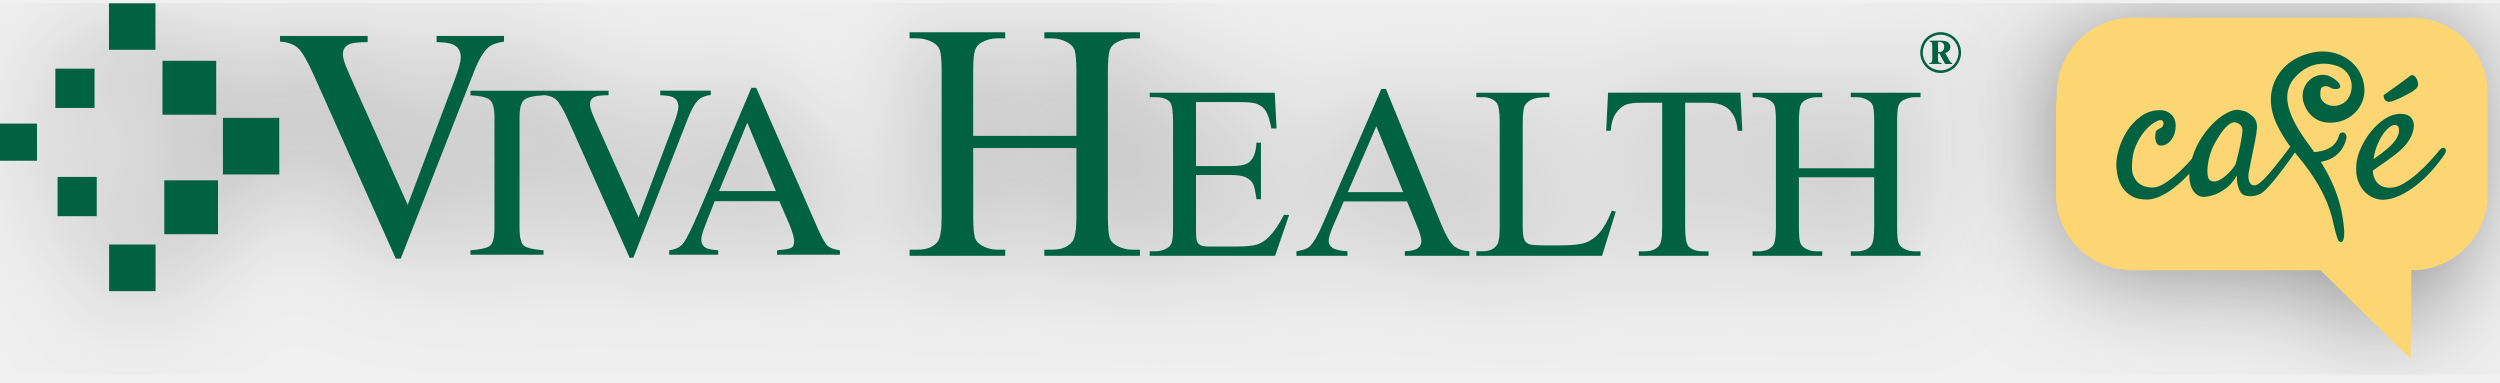
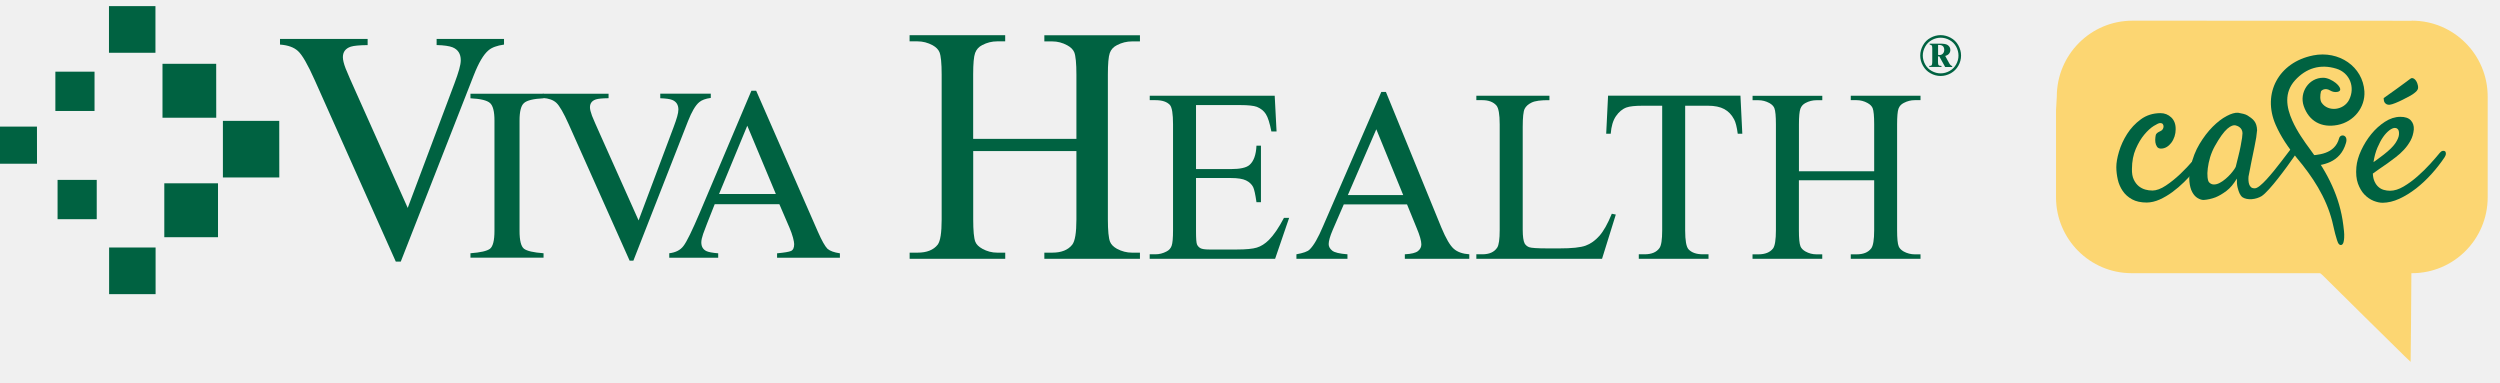
<svg xmlns="http://www.w3.org/2000/svg" width="229" height="35" viewBox="0 0 229 35" fill="none">
-   <g clip-path="url(#clip0_113_13188)">
-     <g filter="url(#filter0_d_113_13188)">
-       <path d="M9.982 0.287H14.239V4.56H9.982V0.287Z" fill="#006241" />
-       <path d="M9.995 22.397H14.252V26.67H9.995V22.397Z" fill="#006241" />
-       <path d="M20.418 10.796H25.579L25.584 15.981H20.418V10.796Z" fill="#006241" />
-       <path d="M14.884 5.571H19.803L19.807 10.513L14.884 10.509V5.571Z" fill="#006241" />
-       <path d="M15.05 16.517H19.969V21.454H15.05V16.517Z" fill="#006241" />
-       <path d="M0 11.323H3.386L3.39 14.726H0V11.323Z" fill="#006241" />
-       <path d="M5.072 6.291H8.659V9.891H5.072V6.291Z" fill="#006241" />
-       <path d="M5.273 16.204H8.86V19.804H5.273V16.204Z" fill="#006241" />
-       <path d="M89.146 12.446H98.599V6.557C98.599 5.524 98.531 4.843 98.403 4.517C98.3 4.269 98.087 4.054 97.767 3.879C97.331 3.639 96.87 3.519 96.388 3.519H95.662V2.957H104.419V3.519H103.693C103.211 3.519 102.749 3.634 102.314 3.861C101.994 4.02 101.772 4.26 101.656 4.581C101.541 4.903 101.481 5.563 101.481 6.553V19.83C101.481 20.858 101.55 21.54 101.678 21.866C101.78 22.119 101.985 22.328 102.301 22.509C102.745 22.748 103.211 22.869 103.693 22.869H104.419V23.43H95.662V22.869H96.388C97.225 22.869 97.839 22.624 98.219 22.136C98.471 21.814 98.599 21.047 98.599 19.83V13.564H89.146V19.83C89.146 20.858 89.21 21.54 89.338 21.866C89.437 22.119 89.65 22.328 89.975 22.509C90.406 22.748 90.859 22.869 91.341 22.869H92.08V23.43H83.323V22.869H84.048C84.898 22.869 85.509 22.624 85.893 22.136C86.136 21.814 86.256 21.047 86.256 19.83V6.553C86.256 5.52 86.188 4.839 86.059 4.513C85.957 4.264 85.748 4.05 85.436 3.874C84.992 3.634 84.527 3.514 84.044 3.514H83.318V2.953H92.075V3.514H91.337C90.854 3.514 90.402 3.63 89.97 3.857C89.654 4.016 89.441 4.256 89.321 4.577C89.202 4.899 89.142 5.559 89.142 6.549V12.437L89.146 12.446Z" fill="#006241" />
-       <path d="M109.555 9.347V15.214H112.749C113.603 15.214 114.171 15.086 114.457 14.833C114.841 14.498 115.055 13.907 115.093 13.067H115.503V18.248H115.093C114.991 17.524 114.888 17.061 114.786 16.856C114.649 16.599 114.436 16.397 114.137 16.251C113.838 16.106 113.372 16.033 112.749 16.033H109.555V20.919C109.555 21.574 109.585 21.973 109.645 22.114C109.705 22.256 109.807 22.367 109.948 22.453C110.093 22.538 110.371 22.581 110.781 22.581H113.296C114.137 22.581 114.743 22.521 115.123 22.406C115.507 22.29 115.87 22.058 116.22 21.716C116.673 21.266 117.138 20.584 117.612 19.68H118.086L116.801 23.43H105.311V23.018H105.841C106.191 23.018 106.528 22.933 106.844 22.766C107.083 22.65 107.237 22.474 107.322 22.238C107.408 22.003 107.45 21.527 107.45 20.803V11.117C107.45 10.161 107.356 9.57 107.169 9.347C106.9 9.051 106.46 8.901 105.845 8.901H105.316V8.494H116.763L116.933 11.768H116.459C116.306 10.993 116.139 10.461 115.951 10.174C115.772 9.887 115.494 9.664 115.132 9.514C114.841 9.407 114.333 9.351 113.603 9.351H109.56L109.555 9.347Z" fill="#006241" />
-       <path d="M128.88 18.45H123.09L122.078 20.786C121.831 21.364 121.707 21.797 121.707 22.084C121.707 22.311 121.814 22.509 122.031 22.684C122.245 22.856 122.71 22.967 123.427 23.018V23.43H118.752V23.018C119.376 22.907 119.777 22.766 119.956 22.586C120.332 22.23 120.742 21.514 121.199 20.43L126.527 8.147H126.95L132.031 20.576C132.449 21.574 132.825 22.221 133.167 22.517C133.504 22.813 133.982 22.98 134.588 23.018V23.43H128.683V23.018C129.277 22.988 129.678 22.89 129.887 22.723C130.097 22.556 130.195 22.35 130.195 22.11C130.195 21.788 130.05 21.283 129.759 20.593L128.884 18.45H128.88ZM128.534 17.597L126.07 11.567L123.462 17.597H128.53H128.534Z" fill="#006241" />
-       <path d="M147.636 19.303L148.008 19.38L146.748 23.43H135.233V23.018H135.792C136.42 23.018 136.873 22.817 137.142 22.41C137.295 22.178 137.372 21.643 137.372 20.803V11.117C137.372 10.191 137.27 9.613 137.065 9.381C136.779 9.064 136.352 8.901 135.792 8.901H135.233V8.494H141.928V8.901C141.151 8.893 140.609 8.966 140.297 9.12C139.981 9.274 139.772 9.463 139.656 9.699C139.541 9.93 139.481 10.483 139.481 11.361V20.768C139.481 21.377 139.541 21.797 139.656 22.024C139.746 22.178 139.883 22.294 140.062 22.367C140.246 22.44 140.813 22.479 141.77 22.479H142.854C143.99 22.479 144.789 22.393 145.245 22.226C145.702 22.058 146.125 21.759 146.505 21.33C146.885 20.901 147.265 20.229 147.641 19.307L147.636 19.303Z" fill="#006241" />
-       <path d="M159.425 8.494L159.596 11.979H159.177C159.096 11.361 158.985 10.92 158.844 10.659C158.618 10.234 158.319 9.921 157.939 9.716C157.563 9.514 157.068 9.411 156.453 9.411H154.361V20.837C154.361 21.754 154.464 22.329 154.664 22.556C154.946 22.864 155.386 23.019 155.975 23.019H156.5V23.43H150.113V23.019H150.651C151.287 23.019 151.744 22.826 152.009 22.444C152.175 22.209 152.256 21.673 152.256 20.837V9.411H150.471C149.78 9.411 149.289 9.463 148.998 9.566C148.614 9.703 148.294 9.973 148.021 10.367C147.752 10.761 147.594 11.297 147.542 11.974H147.128L147.299 8.49H159.429L159.425 8.494Z" fill="#006241" />
-       <path d="M164.779 15.416H171.675V11.117C171.675 10.363 171.628 9.866 171.534 9.63C171.457 9.45 171.303 9.291 171.068 9.163C170.752 8.987 170.419 8.901 170.065 8.901H169.531V8.494H175.919V8.901H175.389C175.035 8.901 174.706 8.987 174.386 9.154C174.151 9.27 173.989 9.446 173.903 9.681C173.818 9.917 173.775 10.397 173.775 11.121V20.807C173.775 21.557 173.822 22.054 173.92 22.29C173.993 22.474 174.147 22.628 174.373 22.761C174.697 22.937 175.035 23.023 175.389 23.023H175.919V23.434H169.531V23.023H170.065C170.675 23.023 171.12 22.847 171.397 22.487C171.581 22.256 171.675 21.694 171.675 20.807V16.238H164.779V20.807C164.779 21.557 164.826 22.054 164.924 22.29C164.997 22.474 165.151 22.628 165.381 22.761C165.697 22.937 166.03 23.023 166.384 23.023H166.918V23.434H160.531V23.023H161.064C161.679 23.023 162.128 22.847 162.409 22.487C162.584 22.256 162.674 21.694 162.674 20.807V11.121C162.674 10.367 162.627 9.87 162.533 9.634C162.461 9.454 162.311 9.296 162.081 9.167C161.756 8.991 161.419 8.906 161.069 8.906H160.535V8.499H166.922V8.906H166.389C166.034 8.906 165.701 8.991 165.385 9.159C165.163 9.274 165.001 9.45 164.916 9.686C164.83 9.921 164.783 10.401 164.783 11.126V15.424L164.779 15.416Z" fill="#006241" />
-       <path d="M33.675 3.296V3.857C32.919 3.866 32.402 3.913 32.129 4.003C31.651 4.161 31.408 4.483 31.408 4.963C31.408 5.211 31.489 5.554 31.66 6C31.839 6.441 32.159 7.187 32.633 8.229L37.347 18.771L41.633 7.354C41.821 6.853 41.962 6.429 42.06 6.086C42.159 5.739 42.206 5.46 42.206 5.241C42.206 4.663 41.958 4.264 41.454 4.059C41.164 3.943 40.673 3.87 39.994 3.853V3.291H46.168V3.81C45.532 3.9 45.058 4.071 44.755 4.329C44.289 4.714 43.837 5.486 43.384 6.651L36.711 23.687H36.254L28.816 7.037C28.188 5.627 27.68 4.749 27.296 4.401C26.924 4.059 26.374 3.861 25.648 3.81V3.291H33.675" fill="#006241" />
-       <path d="M43.094 22.924C44.012 22.856 44.609 22.718 44.883 22.513C45.156 22.299 45.293 21.75 45.293 20.871V10.77C45.293 9.934 45.156 9.399 44.883 9.163C44.614 8.919 44.012 8.773 43.094 8.73V8.31H49.789V8.73C48.866 8.773 48.273 8.919 48 9.163C47.726 9.399 47.59 9.934 47.59 10.77V20.871C47.59 21.754 47.726 22.299 48 22.513C48.273 22.718 48.871 22.856 49.789 22.924V23.331H43.094V22.924Z" fill="#006241" />
-       <path d="M55.745 8.301V8.721C55.177 8.73 54.788 8.764 54.583 8.833C54.22 8.953 54.041 9.193 54.041 9.557C54.041 9.741 54.105 9.999 54.229 10.333C54.361 10.663 54.605 11.224 54.959 12.008L58.494 19.916L61.709 11.353C61.85 10.976 61.957 10.659 62.03 10.401C62.102 10.144 62.141 9.93 62.141 9.767C62.141 9.33 61.953 9.034 61.577 8.88C61.355 8.79 60.988 8.743 60.48 8.726V8.306H65.108V8.696C64.63 8.76 64.275 8.893 64.049 9.086C63.703 9.373 63.362 9.956 63.02 10.826L58.016 23.606H57.675L52.098 11.117C51.624 10.059 51.245 9.403 50.958 9.141C50.677 8.884 50.267 8.734 49.72 8.7V8.31H55.745" fill="#006241" />
-       <path fill-rule="evenodd" clip-rule="evenodd" d="M61.304 23.331V22.924C61.885 22.856 62.32 22.637 62.606 22.256C62.901 21.878 63.4 20.854 64.109 19.187L68.827 8.04H69.267L74.903 20.919C75.278 21.776 75.582 22.307 75.799 22.517C76.026 22.714 76.406 22.851 76.935 22.928V23.336H71.18V22.928C71.841 22.869 72.273 22.796 72.46 22.714C72.653 22.624 72.746 22.414 72.746 22.084C72.746 21.973 72.712 21.776 72.64 21.497C72.563 21.214 72.46 20.923 72.328 20.61L71.389 18.428H65.467C64.877 19.911 64.523 20.82 64.408 21.154C64.297 21.48 64.241 21.737 64.241 21.93C64.241 22.311 64.395 22.577 64.707 22.727C64.899 22.817 65.257 22.886 65.787 22.928V23.336H61.304M71.069 17.499L68.451 11.241L65.864 17.499H71.069Z" fill="#006241" />
-       <path d="M177.763 2.944C178.079 2.944 178.382 3.026 178.681 3.184C178.98 3.347 179.215 3.574 179.381 3.874C179.548 4.174 179.633 4.487 179.633 4.813C179.633 5.139 179.552 5.447 179.386 5.743C179.219 6.039 178.989 6.27 178.694 6.437C178.395 6.6 178.088 6.686 177.763 6.686C177.439 6.686 177.131 6.604 176.832 6.437C176.538 6.274 176.307 6.043 176.141 5.743C175.974 5.447 175.893 5.134 175.893 4.813C175.893 4.491 175.978 4.174 176.145 3.874C176.311 3.574 176.546 3.343 176.845 3.184C177.144 3.021 177.451 2.944 177.763 2.944ZM177.763 3.18C177.49 3.18 177.221 3.249 176.96 3.39C176.7 3.531 176.495 3.733 176.35 3.994C176.205 4.256 176.128 4.53 176.128 4.813C176.128 5.096 176.2 5.366 176.346 5.627C176.491 5.889 176.691 6.09 176.952 6.231C177.212 6.377 177.481 6.446 177.763 6.446C178.045 6.446 178.318 6.373 178.574 6.231C178.835 6.086 179.036 5.884 179.181 5.627C179.326 5.366 179.398 5.096 179.398 4.813C179.398 4.53 179.326 4.256 179.181 3.994C179.036 3.733 178.831 3.531 178.57 3.39C178.31 3.249 178.041 3.18 177.763 3.18ZM176.768 3.724H177.72C178.041 3.724 178.263 3.763 178.387 3.84C178.562 3.951 178.651 4.106 178.651 4.303C178.651 4.427 178.613 4.539 178.536 4.637C178.459 4.736 178.34 4.804 178.182 4.851L178.545 5.516C178.596 5.61 178.651 5.679 178.707 5.721C178.732 5.743 178.771 5.76 178.818 5.769V5.863H178.177L177.639 4.89H177.52V5.413C177.52 5.559 177.541 5.653 177.58 5.696C177.618 5.739 177.708 5.76 177.84 5.764V5.859H176.721V5.764C176.832 5.764 176.901 5.747 176.931 5.709C176.973 5.657 176.995 5.559 176.995 5.409V4.157C176.995 4.016 176.978 3.926 176.948 3.887C176.918 3.849 176.854 3.823 176.76 3.814V3.72L176.768 3.724ZM177.524 4.753C177.584 4.761 177.635 4.766 177.674 4.766C177.789 4.766 177.883 4.723 177.968 4.637C178.049 4.551 178.092 4.436 178.092 4.294C178.092 4.153 178.054 4.037 177.977 3.96C177.9 3.883 177.785 3.844 177.627 3.844H177.528V4.753H177.524Z" fill="#006241" />
-     </g>
-     <g filter="url(#filter1_d_113_13188)">
-       <path d="M220.938 1.62L220.874 1.629L195.969 1.62H195.333C191.507 1.62 188.403 4.731 188.403 8.576L188.331 9.831V17.794C188.331 21.634 191.435 24.75 195.26 24.75H212.518C212.599 24.801 212.676 24.866 212.757 24.943C215.255 27.424 217.766 29.893 220.276 32.361C220.417 32.499 220.562 32.631 220.814 32.871C220.827 31.706 220.84 30.677 220.848 29.649C220.861 28.016 220.874 26.383 220.882 24.75H220.942C224.768 24.75 227.872 21.639 227.872 17.794V8.576C227.872 4.736 224.772 1.62 220.942 1.62H220.938Z" fill="#FCD672" />
-       <path d="M197.152 17.181C197.527 17.177 197.942 17.027 198.394 16.723C198.847 16.423 199.286 16.067 199.713 15.664C200.14 15.257 200.529 14.846 200.888 14.426C201.238 14.001 201.511 13.663 201.69 13.406C201.797 13.247 201.9 13.153 201.998 13.119C202.096 13.089 202.169 13.101 202.22 13.161C202.267 13.221 202.284 13.316 202.275 13.444C202.262 13.569 202.211 13.714 202.113 13.873C202.028 14.019 201.887 14.229 201.69 14.507C201.49 14.781 201.259 15.086 200.986 15.407C200.717 15.729 200.405 16.063 200.064 16.401C199.722 16.736 199.363 17.044 198.988 17.319C198.612 17.597 198.223 17.824 197.826 18.004C197.425 18.18 197.032 18.274 196.644 18.279C196.11 18.279 195.662 18.184 195.303 17.987C194.944 17.79 194.654 17.533 194.44 17.216C194.227 16.899 194.073 16.551 193.988 16.17C193.902 15.784 193.855 15.407 193.855 15.03C193.855 14.653 193.932 14.181 194.099 13.62C194.265 13.059 194.513 12.519 194.842 12C195.171 11.481 195.589 11.031 196.097 10.659C196.605 10.286 197.203 10.093 197.895 10.089C198.283 10.089 198.612 10.221 198.889 10.483C199.167 10.749 199.299 11.113 199.291 11.576C199.291 11.794 199.257 12.009 199.188 12.227C199.116 12.437 199.022 12.63 198.898 12.793C198.778 12.956 198.637 13.089 198.475 13.187C198.313 13.286 198.134 13.337 197.942 13.337C197.784 13.337 197.664 13.281 197.583 13.166C197.506 13.05 197.455 12.917 197.433 12.767C197.416 12.613 197.412 12.463 197.433 12.317C197.451 12.171 197.468 12.073 197.493 12.026C197.553 11.94 197.621 11.88 197.69 11.841C197.762 11.803 197.848 11.76 197.946 11.709C198.018 11.674 198.074 11.619 198.117 11.546C198.159 11.473 198.181 11.391 198.181 11.306C198.181 11.22 198.155 11.147 198.108 11.087C198.061 11.027 197.98 10.997 197.873 10.997C197.762 10.997 197.566 11.087 197.284 11.263C196.998 11.443 196.712 11.704 196.417 12.056C196.123 12.407 195.862 12.844 195.636 13.367C195.41 13.894 195.29 14.503 195.286 15.197C195.277 15.6 195.333 15.93 195.457 16.183C195.576 16.436 195.734 16.637 195.913 16.783C196.097 16.929 196.298 17.031 196.515 17.091C196.733 17.151 196.947 17.181 197.152 17.177V17.181Z" fill="#006241" />
-       <path d="M210.14 14.07C209.973 14.314 209.756 14.618 209.495 14.979C209.231 15.343 208.953 15.703 208.671 16.067C208.389 16.427 208.116 16.757 207.843 17.057C207.574 17.357 207.348 17.567 207.164 17.691C207.044 17.764 206.904 17.824 206.746 17.876C206.588 17.927 206.43 17.957 206.263 17.97C206.097 17.983 205.947 17.974 205.798 17.944C205.653 17.914 205.524 17.867 205.413 17.794C205.302 17.709 205.213 17.588 205.14 17.43C205.076 17.297 205.021 17.121 204.965 16.903C204.91 16.684 204.888 16.41 204.897 16.084C204.606 16.573 204.291 16.95 203.94 17.216C203.59 17.477 203.257 17.674 202.946 17.799C202.583 17.936 202.22 18.017 201.853 18.043C201.686 18.043 201.502 17.987 201.306 17.871C201.11 17.756 200.947 17.576 200.811 17.327C200.674 17.078 200.589 16.757 200.55 16.363C200.508 15.969 200.555 15.493 200.683 14.944C200.849 14.203 201.11 13.521 201.477 12.913C201.844 12.3 202.245 11.777 202.677 11.34C203.112 10.907 203.539 10.577 203.962 10.354C204.384 10.131 204.735 10.033 205.012 10.054C205.341 10.114 205.674 10.174 205.879 10.307C206.383 10.637 206.724 10.873 206.75 11.666C206.75 11.691 206.72 11.82 206.72 11.897C206.72 11.974 206.703 12.12 206.669 12.33C206.635 12.536 206.579 12.814 206.511 13.17C206.442 13.526 206.348 13.98 206.229 14.541C206.208 14.653 206.186 14.751 206.169 14.846C206.152 14.936 206.135 15.03 206.118 15.12C206.101 15.21 206.079 15.317 206.054 15.441C206.028 15.561 206.003 15.716 205.964 15.9C205.956 16.011 205.951 16.127 205.96 16.256C205.964 16.384 205.99 16.5 206.024 16.611C206.062 16.723 206.122 16.808 206.199 16.877C206.276 16.946 206.387 16.976 206.536 16.976C206.656 16.976 206.814 16.898 207.006 16.744C207.198 16.59 207.403 16.393 207.621 16.153C207.839 15.913 208.065 15.651 208.3 15.364C208.535 15.077 208.752 14.799 208.957 14.528C209.162 14.258 209.35 14.023 209.504 13.813C209.666 13.603 209.786 13.448 209.854 13.354C209.952 13.243 210.05 13.178 210.144 13.157C210.238 13.14 210.315 13.166 210.362 13.243C210.409 13.311 210.422 13.427 210.392 13.569C210.362 13.719 210.277 13.886 210.131 14.083L210.14 14.07ZM204.816 14.914C204.875 14.67 204.944 14.383 205.029 14.057C205.115 13.727 205.183 13.41 205.243 13.106C205.298 12.801 205.345 12.549 205.375 12.347C205.401 12.146 205.413 11.979 205.413 11.923C205.401 11.413 204.957 11.25 204.769 11.207C204.602 11.173 204.355 11.229 204.026 11.516C203.693 11.807 203.313 12.334 202.882 13.106C202.702 13.427 202.561 13.766 202.45 14.121C202.344 14.481 202.271 14.82 202.233 15.137C202.19 15.454 202.186 15.733 202.211 15.969C202.237 16.209 202.288 16.363 202.361 16.436C202.493 16.569 202.647 16.633 202.817 16.624C202.988 16.62 203.159 16.569 203.334 16.474C203.509 16.384 203.684 16.264 203.859 16.114C204.034 15.964 204.192 15.814 204.329 15.656C204.466 15.497 204.581 15.351 204.671 15.219C204.76 15.081 204.811 14.987 204.82 14.923L204.816 14.914Z" fill="#006241" />
-       <path d="M223.918 14.139C223.568 14.661 223.175 15.171 222.727 15.664C222.283 16.157 221.813 16.599 221.314 16.989C220.814 17.374 220.306 17.691 219.781 17.931C219.26 18.171 218.752 18.291 218.257 18.3C218 18.3 217.714 18.24 217.416 18.12C217.112 17.996 216.839 17.807 216.587 17.55C216.34 17.293 216.139 16.954 215.989 16.543C215.84 16.127 215.793 15.626 215.844 15.034C215.887 14.55 216.032 14.04 216.284 13.496C216.536 12.956 216.843 12.459 217.211 12.009C217.578 11.559 217.996 11.181 218.457 10.881C218.923 10.581 219.388 10.431 219.858 10.427C220.306 10.423 220.631 10.534 220.836 10.757C221.036 10.98 221.126 11.259 221.105 11.589C221.07 11.957 220.972 12.296 220.806 12.604C220.635 12.913 220.434 13.191 220.199 13.444C219.965 13.697 219.717 13.92 219.452 14.121C219.187 14.327 218.936 14.511 218.705 14.679C218.449 14.859 218.201 15.03 217.966 15.189C217.732 15.351 217.527 15.497 217.352 15.626C217.364 15.921 217.42 16.17 217.518 16.371C217.612 16.573 217.732 16.736 217.877 16.86C218.018 16.984 218.18 17.07 218.363 17.121C218.547 17.173 218.735 17.199 218.923 17.199C219.324 17.199 219.738 17.066 220.174 16.809C220.609 16.551 221.032 16.243 221.45 15.874C221.865 15.51 222.253 15.129 222.607 14.739C222.966 14.344 223.256 14.006 223.491 13.719C223.572 13.624 223.658 13.564 223.747 13.547C223.837 13.53 223.905 13.543 223.961 13.581C224.016 13.624 224.042 13.697 224.042 13.796C224.042 13.894 224.004 14.01 223.918 14.143V14.139ZM219.371 11.443C219.23 11.443 219.059 11.516 218.867 11.661C218.675 11.807 218.483 12.009 218.295 12.274C218.107 12.54 217.936 12.87 217.77 13.256C217.608 13.641 217.488 14.083 217.411 14.58C217.552 14.473 217.702 14.366 217.868 14.25C218.035 14.134 218.197 14.014 218.359 13.881C218.863 13.487 219.213 13.144 219.414 12.844C219.61 12.549 219.721 12.291 219.743 12.081C219.764 11.854 219.738 11.691 219.666 11.593C219.597 11.494 219.495 11.443 219.367 11.447L219.371 11.443ZM220.789 6.939C220.895 6.853 221.011 6.861 221.143 6.951C221.271 7.046 221.365 7.187 221.429 7.376C221.514 7.624 221.523 7.813 221.45 7.937C221.382 8.061 221.275 8.173 221.134 8.267C221.062 8.331 220.929 8.413 220.737 8.52C220.545 8.627 220.332 8.739 220.101 8.854C219.875 8.97 219.649 9.069 219.422 9.163C219.2 9.253 219.029 9.304 218.914 9.317C218.782 9.33 218.684 9.317 218.611 9.274C218.538 9.236 218.483 9.18 218.44 9.124C218.402 9.064 218.372 9 218.363 8.919C218.351 8.841 218.342 8.777 218.342 8.713C219.256 8.066 219.896 7.607 220.259 7.333C220.468 7.179 220.648 7.046 220.789 6.939Z" fill="#006241" />
-       <path fill-rule="evenodd" clip-rule="evenodd" d="M211.865 4.804C214.26 4.324 216.438 5.841 216.579 8.091C216.668 9.561 215.614 10.882 214.119 11.173C212.642 11.46 211.498 10.822 211.024 9.446C210.593 8.19 211.493 6.84 212.813 6.849C213.206 6.853 213.645 7.08 213.961 7.329C214.128 7.457 214.674 8.006 214.128 8.139C213.902 8.19 213.641 8.139 213.453 8.019C212.975 7.723 212.625 8.01 212.599 8.109C212.518 8.434 212.493 8.897 212.668 9.146C213.274 10.007 214.683 9.827 215.174 8.876C215.763 7.723 215.238 6.386 214 6.013C212.535 5.567 211.242 5.966 210.23 7.076C209.205 8.207 209.427 9.549 209.973 10.77C210.405 11.743 211.037 12.643 211.673 13.5C213.201 15.553 214.329 17.76 214.645 20.336C214.691 20.717 214.751 21.107 214.726 21.484C214.713 21.72 214.683 22.149 214.435 22.17C214.179 22.192 214.089 21.767 214.017 21.536C213.85 21.026 213.761 20.49 213.624 19.967C213.048 17.756 211.835 15.917 210.383 14.186C209.623 13.277 208.927 12.249 208.453 11.164C207.185 8.263 208.752 5.434 211.856 4.809L211.865 4.804Z" fill="#006241" />
-       <path d="M211.438 14.961C212.766 14.893 214.371 14.653 214.896 12.806C215.11 12.056 214.38 11.957 214.265 12.39C213.867 13.864 212.326 13.933 211.318 13.984C210.96 14.001 211.075 14.979 211.438 14.961Z" fill="#006241" />
-     </g>
-   </g>
-   <defs>
-     <filter id="filter0_d_113_13188" x="-10.08" y="-9.793" width="199.793" height="46.543" filterUnits="userSpaceOnUse" color-interpolation-filters="sRGB">
-       <feFlood flood-opacity="0" result="BackgroundImageFix" />
-       <feColorMatrix in="SourceAlpha" type="matrix" values="0 0 0 0 0 0 0 0 0 0 0 0 0 0 0 0 0 0 127 0" result="hardAlpha" />
-       <feOffset />
-       <feGaussianBlur stdDeviation="5.04" />
-       <feColorMatrix type="matrix" values="0 0 0 0 0.137 0 0 0 0 0.122 0 0 0 0 0.125 0 0 0 0.5 0" />
-       <feBlend mode="normal" in2="BackgroundImageFix" result="effect1_dropShadow_113_13188" />
-       <feBlend mode="normal" in="SourceGraphic" in2="effect1_dropShadow_113_13188" result="shape" />
-     </filter>
-     <filter id="filter1_d_113_13188" x="178.251" y="-8.46" width="59.701" height="51.411" filterUnits="userSpaceOnUse" color-interpolation-filters="sRGB">
-       <feFlood flood-opacity="0" result="BackgroundImageFix" />
-       <feColorMatrix in="SourceAlpha" type="matrix" values="0 0 0 0 0 0 0 0 0 0 0 0 0 0 0 0 0 0 127 0" result="hardAlpha" />
-       <feOffset />
-       <feGaussianBlur stdDeviation="5.04" />
-       <feColorMatrix type="matrix" values="0 0 0 0 0.137 0 0 0 0 0.122 0 0 0 0 0.125 0 0 0 0.5 0" />
-       <feBlend mode="normal" in2="BackgroundImageFix" result="effect1_dropShadow_113_13188" />
-       <feBlend mode="normal" in="SourceGraphic" in2="effect1_dropShadow_113_13188" result="shape" />
-     </filter>
-     <clipPath id="clip0_113_13188">
-       <rect width="229" height="34" fill="white" transform="translate(0 0.294312)" />
-     </clipPath>
-   </defs>
+   <path d="M9.982 0.561H14.239V4.834H9.982V0.561Z" fill="#006241" />
+   <path d="M9.995 22.671H14.252V26.944H9.995V22.671Z" fill="#006241" />
+   <path d="M20.418 11.07H25.579L25.584 16.255H20.418V11.07Z" fill="#006241" />
+   <path d="M14.884 5.845H19.803L19.807 10.787L14.884 10.783V5.845Z" fill="#006241" />
+   <path d="M15.05 16.791H19.969V21.728H15.05V16.791Z" fill="#006241" />
+   <path d="M0 11.597H3.386L3.39 15H0V11.597Z" fill="#006241" />
+   <path d="M5.072 6.565H8.659V10.165H5.072V6.565Z" fill="#006241" />
+   <path d="M5.273 16.478H8.86V20.078H5.273V16.478Z" fill="#006241" />
+   <path d="M89.146 12.72H98.599V6.831C98.599 5.798 98.531 5.117 98.403 4.791C98.3 4.543 98.087 4.328 97.767 4.153C97.331 3.913 96.87 3.793 96.388 3.793H95.662V3.231H104.419V3.793H103.693C103.211 3.793 102.749 3.908 102.314 4.135C101.994 4.294 101.772 4.534 101.656 4.855C101.541 5.177 101.481 5.837 101.481 6.827V20.104C101.481 21.133 101.55 21.814 101.678 22.14C101.78 22.393 101.985 22.603 102.301 22.783C102.745 23.023 103.211 23.143 103.693 23.143H104.419V23.704H95.662V23.143H96.388C97.225 23.143 97.839 22.898 98.219 22.41C98.471 22.088 98.599 21.321 98.599 20.104V13.838H89.146V20.104C89.146 21.133 89.21 21.814 89.338 22.14C89.437 22.393 89.65 22.603 89.975 22.783C90.406 23.023 90.859 23.143 91.341 23.143H92.08V23.704H83.323V23.143H84.048C84.898 23.143 85.509 22.898 85.893 22.41C86.136 22.088 86.256 21.321 86.256 20.104V6.827C86.256 5.794 86.188 5.113 86.059 4.787C85.957 4.538 85.748 4.324 85.436 4.148C84.992 3.908 84.527 3.788 84.044 3.788H83.318V3.227H92.075V3.788H91.337C90.854 3.788 90.402 3.904 89.97 4.131C89.654 4.29 89.441 4.53 89.321 4.851C89.202 5.173 89.142 5.833 89.142 6.823V12.711L89.146 12.72Z" fill="#006241" />
+   <path d="M109.555 9.621V15.488H112.749C113.603 15.488 114.171 15.36 114.457 15.107C114.841 14.773 115.055 14.181 115.093 13.341H115.503V18.523H115.093C114.991 17.798 114.888 17.335 114.786 17.13C114.649 16.873 114.436 16.671 114.137 16.526C113.838 16.38 113.372 16.307 112.749 16.307H109.555V21.193C109.555 21.848 109.585 22.247 109.645 22.388C109.705 22.53 109.807 22.641 109.948 22.727C110.093 22.813 110.371 22.855 110.781 22.855H113.296C114.137 22.855 114.743 22.796 115.123 22.68C115.507 22.564 115.87 22.333 116.22 21.99C116.673 21.54 117.138 20.858 117.612 19.954H118.086L116.801 23.704H105.311V23.293H105.841C106.191 23.293 106.528 23.207 106.844 23.04C107.083 22.924 107.237 22.748 107.322 22.513C107.408 22.277 107.45 21.801 107.45 21.077V11.391C107.45 10.435 107.356 9.844 107.169 9.621C106.9 9.325 106.46 9.175 105.845 9.175H105.316V8.768H116.763L116.933 12.043H116.459C116.306 11.267 116.139 10.736 115.951 10.448C115.772 10.161 115.494 9.938 115.132 9.788C114.841 9.681 114.333 9.625 113.603 9.625H109.56L109.555 9.621Z" fill="#006241" />
+   <path d="M128.88 18.724H123.09L122.078 21.06C121.831 21.638 121.707 22.071 121.707 22.358C121.707 22.585 121.814 22.783 122.031 22.958C122.245 23.13 122.71 23.241 123.427 23.293V23.704H118.752V23.293C119.376 23.181 119.777 23.04 119.956 22.86C120.332 22.504 120.742 21.788 121.199 20.704L126.527 8.421H126.95L132.031 20.85C132.449 21.848 132.825 22.495 133.167 22.791C133.504 23.087 133.982 23.254 134.588 23.293V23.704H128.683V23.293C129.277 23.263 129.678 23.164 129.887 22.997C130.097 22.83 130.195 22.624 130.195 22.384C130.195 22.063 130.05 21.557 129.759 20.867L128.884 18.724H128.88ZM128.534 17.871L126.07 11.841L123.462 17.871H128.53H128.534Z" fill="#006241" />
+   <path d="M147.636 19.577L148.008 19.654L146.748 23.704H135.233V23.293H135.792C136.42 23.293 136.873 23.091 137.142 22.684C137.295 22.453 137.372 21.917 137.372 21.077V11.391C137.372 10.466 137.27 9.887 137.065 9.655C136.779 9.338 136.352 9.175 135.792 9.175H135.233V8.768H141.928V9.175C141.151 9.167 140.609 9.24 140.297 9.394C139.981 9.548 139.772 9.737 139.656 9.973C139.541 10.204 139.481 10.757 139.481 11.636V21.043C139.481 21.651 139.541 22.071 139.656 22.298C139.746 22.453 139.883 22.568 140.062 22.641C140.246 22.714 140.813 22.753 141.77 22.753H142.854C143.99 22.753 144.789 22.667 145.245 22.5C145.702 22.333 146.125 22.033 146.505 21.604C146.885 21.175 147.265 20.503 147.641 19.581L147.636 19.577Z" fill="#006241" />
+   <path d="M159.425 8.768L159.596 12.253H159.177C159.096 11.636 158.985 11.194 158.844 10.933C158.618 10.508 158.319 10.195 157.939 9.99C157.563 9.788 157.068 9.685 156.453 9.685H154.361V21.111C154.361 22.028 154.464 22.603 154.664 22.83C154.946 23.138 155.386 23.293 155.975 23.293H156.5V23.704H150.113V23.293H150.651C151.287 23.293 151.744 23.1 152.009 22.718C152.175 22.483 152.256 21.947 152.256 21.111V9.685H150.471C149.78 9.685 149.289 9.737 148.998 9.84C148.614 9.977 148.294 10.247 148.021 10.641C147.752 11.036 147.594 11.571 147.542 12.248H147.128L147.299 8.764H159.429L159.425 8.768Z" fill="#006241" />
+   <path d="M164.779 15.69H171.675V11.391C171.675 10.637 171.628 10.14 171.534 9.904C171.457 9.724 171.303 9.565 171.068 9.437C170.752 9.261 170.419 9.175 170.065 9.175H169.531V8.768H175.919V9.175H175.389C175.035 9.175 174.706 9.261 174.386 9.428C174.151 9.544 173.989 9.72 173.903 9.955C173.818 10.191 173.775 10.671 173.775 11.396V21.081C173.775 21.831 173.822 22.328 173.92 22.564C173.993 22.748 174.147 22.903 174.373 23.035C174.697 23.211 175.035 23.297 175.389 23.297H175.919V23.708H169.531V23.297H170.065C170.675 23.297 171.12 23.121 171.397 22.761C171.581 22.53 171.675 21.968 171.675 21.081V16.513H164.779V21.081C164.779 21.831 164.826 22.328 164.924 22.564C164.997 22.748 165.151 22.903 165.381 23.035C165.697 23.211 166.03 23.297 166.384 23.297H166.918V23.708H160.531V23.297H161.064C161.679 23.297 162.128 23.121 162.409 22.761C162.584 22.53 162.674 21.968 162.674 21.081V11.396C162.674 10.641 162.627 10.144 162.533 9.908C162.461 9.728 162.311 9.57 162.081 9.441C161.756 9.265 161.419 9.18 161.069 9.18H160.535V8.773H166.922V9.18H166.389C166.034 9.18 165.701 9.265 165.385 9.433C165.163 9.548 165.001 9.724 164.916 9.96C164.83 10.195 164.783 10.675 164.783 11.4V15.698L164.779 15.69Z" fill="#006241" />
+   <path d="M33.675 3.57V4.131C32.919 4.14 32.402 4.187 32.129 4.277C31.651 4.435 31.408 4.757 31.408 5.237C31.408 5.485 31.489 5.828 31.66 6.274C31.839 6.715 32.159 7.461 32.633 8.503L37.347 19.045L41.633 7.628C41.821 7.127 41.962 6.703 42.06 6.36C42.159 6.013 42.206 5.734 42.206 5.515C42.206 4.937 41.958 4.538 41.454 4.333C41.164 4.217 40.673 4.144 39.994 4.127V3.565H46.168V4.084C45.532 4.174 45.058 4.345 44.755 4.603C44.289 4.988 43.837 5.76 43.384 6.925L36.711 23.961H36.254L28.816 7.311C28.188 5.901 27.68 5.023 27.296 4.675C26.924 4.333 26.374 4.135 25.648 4.084V3.565H33.675" fill="#006241" />
+   <path d="M43.094 23.198C44.012 23.13 44.609 22.993 44.883 22.787C45.156 22.573 45.293 22.024 45.293 21.145V11.044C45.293 10.208 45.156 9.673 44.883 9.437C44.614 9.193 44.012 9.047 43.094 9.004V8.584H49.789V9.004C48.866 9.047 48.273 9.193 48 9.437C47.726 9.673 47.59 10.208 47.59 11.044V21.145C47.59 22.028 47.726 22.573 48 22.787C48.273 22.993 48.871 23.13 49.789 23.198V23.605H43.094V23.198Z" fill="#006241" />
+   <path d="M55.745 8.575V8.995C55.177 9.004 54.788 9.038 54.583 9.107C54.22 9.227 54.041 9.467 54.041 9.831C54.041 10.015 54.105 10.273 54.229 10.607C54.361 10.937 54.605 11.498 54.959 12.283L58.494 20.19L61.709 11.627C61.85 11.25 61.957 10.933 62.03 10.675C62.102 10.418 62.141 10.204 62.141 10.041C62.141 9.604 61.953 9.308 61.577 9.154C61.355 9.064 60.988 9.017 60.48 9V8.58H65.108V8.97C64.63 9.034 64.275 9.167 64.049 9.36C63.703 9.647 63.362 10.23 63.02 11.1L58.016 23.88H57.675L52.098 11.391C51.624 10.333 51.245 9.677 50.958 9.415C50.677 9.158 50.267 9.008 49.72 8.974V8.584H55.745" fill="#006241" />
+   <path fill-rule="evenodd" clip-rule="evenodd" d="M61.304 23.605V23.198C61.885 23.13 62.32 22.911 62.606 22.53C62.901 22.153 63.4 21.128 64.109 19.461L68.827 8.314H69.267L74.903 21.193C75.278 22.05 75.582 22.581 75.799 22.791C76.026 22.988 76.406 23.125 76.935 23.203V23.61H71.18V23.203C71.841 23.143 72.273 23.07 72.46 22.988C72.653 22.898 72.746 22.688 72.746 22.358C72.746 22.247 72.712 22.05 72.64 21.771C72.563 21.488 72.46 21.197 72.328 20.884L71.389 18.703H65.467C64.877 20.186 64.523 21.094 64.408 21.428C64.297 21.754 64.241 22.011 64.241 22.204C64.241 22.585 64.395 22.851 64.707 23.001C64.899 23.091 65.257 23.16 65.787 23.203V23.61H61.304M71.069 17.773L68.451 11.515L65.864 17.773H71.069Z" fill="#006241" />
+   <path d="M177.763 3.218C178.079 3.218 178.382 3.3 178.681 3.458C178.98 3.621 179.215 3.848 179.381 4.148C179.548 4.448 179.633 4.761 179.633 5.087C179.633 5.413 179.552 5.721 179.386 6.017C179.219 6.313 178.989 6.544 178.694 6.711C178.395 6.874 178.088 6.96 177.763 6.96C177.439 6.96 177.131 6.878 176.832 6.711C176.538 6.548 176.307 6.317 176.141 6.017C175.974 5.721 175.893 5.408 175.893 5.087C175.893 4.765 175.978 4.448 176.145 4.148C176.311 3.848 176.546 3.617 176.845 3.458C177.144 3.295 177.451 3.218 177.763 3.218ZM177.763 3.454C177.49 3.454 177.221 3.523 176.96 3.664C176.7 3.805 176.495 4.007 176.35 4.268C176.205 4.53 176.128 4.804 176.128 5.087C176.128 5.37 176.2 5.64 176.346 5.901C176.491 6.163 176.691 6.364 176.952 6.505C177.212 6.651 177.481 6.72 177.763 6.72C178.045 6.72 178.318 6.647 178.574 6.505C178.835 6.36 179.036 6.158 179.181 5.901C179.326 5.64 179.398 5.37 179.398 5.087C179.398 4.804 179.326 4.53 179.181 4.268C179.036 4.007 178.831 3.805 178.57 3.664C178.31 3.523 178.041 3.454 177.763 3.454ZM176.768 3.998H177.72C178.041 3.998 178.263 4.037 178.387 4.114C178.562 4.225 178.651 4.38 178.651 4.577C178.651 4.701 178.613 4.813 178.536 4.911C178.459 5.01 178.34 5.078 178.182 5.125L178.545 5.79C178.596 5.884 178.651 5.953 178.707 5.995C178.732 6.017 178.771 6.034 178.818 6.043V6.137H178.177L177.639 5.164H177.52V5.687C177.52 5.833 177.541 5.927 177.58 5.97C177.618 6.013 177.708 6.034 177.84 6.038V6.133H176.721V6.038C176.832 6.038 176.901 6.021 176.931 5.983C176.973 5.931 176.995 5.833 176.995 5.683V4.431C176.995 4.29 176.978 4.2 176.948 4.161C176.918 4.123 176.854 4.097 176.76 4.088V3.994L176.768 3.998ZM177.524 5.027C177.584 5.035 177.635 5.04 177.674 5.04C177.789 5.04 177.883 4.997 177.968 4.911C178.049 4.825 178.092 4.71 178.092 4.568C178.092 4.427 178.054 4.311 177.977 4.234C177.9 4.157 177.785 4.118 177.627 4.118H177.528V5.027H177.524Z" fill="#006241" />
+   <path d="M220.938 1.894L220.874 1.903L195.969 1.894H195.333C191.507 1.894 188.403 5.005 188.403 8.85L188.331 10.105V18.068C188.331 21.908 191.435 25.024 195.26 25.024H212.518C212.599 25.076 212.676 25.14 212.757 25.217C215.255 27.698 217.766 30.167 220.276 32.636C220.417 32.773 220.562 32.906 220.814 33.145C220.827 31.98 220.84 30.951 220.848 29.923C220.861 28.29 220.874 26.657 220.882 25.024H220.942C224.768 25.024 227.872 21.913 227.872 18.068V8.85C227.872 5.01 224.772 1.894 220.942 1.894H220.938Z" fill="#FCD672" />
+   <path d="M197.152 17.456C197.527 17.451 197.942 17.301 198.394 16.997C198.847 16.697 199.286 16.341 199.713 15.938C200.14 15.531 200.529 15.12 200.888 14.7C201.238 14.275 201.511 13.937 201.69 13.68C201.797 13.521 201.9 13.427 201.998 13.393C202.096 13.363 202.169 13.376 202.22 13.435C202.267 13.495 202.284 13.59 202.275 13.718C202.262 13.843 202.211 13.988 202.113 14.147C202.028 14.293 201.887 14.503 201.69 14.781C201.49 15.056 201.259 15.36 200.986 15.681C200.717 16.003 200.405 16.337 200.064 16.675C199.722 17.01 199.363 17.318 198.988 17.593C198.612 17.871 198.223 18.098 197.826 18.278C197.425 18.454 197.032 18.548 196.644 18.553C196.11 18.553 195.662 18.458 195.303 18.261C194.944 18.064 194.654 17.807 194.44 17.49C194.227 17.173 194.073 16.826 193.988 16.444C193.902 16.058 193.855 15.681 193.855 15.304C193.855 14.927 193.932 14.456 194.099 13.894C194.265 13.333 194.513 12.793 194.842 12.274C195.171 11.755 195.589 11.306 196.097 10.933C196.605 10.56 197.203 10.367 197.895 10.363C198.283 10.363 198.612 10.495 198.889 10.757C199.167 11.023 199.299 11.387 199.291 11.85C199.291 12.068 199.257 12.283 199.188 12.501C199.116 12.711 199.022 12.904 198.898 13.067C198.778 13.23 198.637 13.363 198.475 13.461C198.313 13.56 198.134 13.611 197.942 13.611C197.784 13.611 197.664 13.556 197.583 13.44C197.506 13.324 197.455 13.191 197.433 13.041C197.416 12.887 197.412 12.737 197.433 12.591C197.451 12.445 197.468 12.347 197.493 12.3C197.553 12.214 197.621 12.154 197.69 12.116C197.762 12.077 197.848 12.034 197.946 11.983C198.018 11.948 198.074 11.893 198.117 11.82C198.159 11.747 198.181 11.665 198.181 11.58C198.181 11.494 198.155 11.421 198.108 11.361C198.061 11.301 197.98 11.271 197.873 11.271C197.762 11.271 197.566 11.361 197.284 11.537C196.998 11.717 196.712 11.978 196.417 12.33C196.123 12.681 195.862 13.118 195.636 13.641C195.41 14.168 195.29 14.777 195.286 15.471C195.277 15.874 195.333 16.204 195.457 16.457C195.576 16.71 195.734 16.911 195.913 17.057C196.097 17.203 196.298 17.305 196.515 17.366C196.733 17.425 196.947 17.456 197.152 17.451V17.456Z" fill="#006241" />
+   <path d="M210.14 14.344C209.973 14.588 209.756 14.893 209.495 15.253C209.231 15.617 208.953 15.977 208.671 16.341C208.389 16.701 208.116 17.031 207.843 17.331C207.574 17.631 207.348 17.841 207.164 17.965C207.044 18.038 206.904 18.098 206.746 18.15C206.588 18.201 206.43 18.231 206.263 18.244C206.097 18.257 205.947 18.248 205.798 18.218C205.653 18.188 205.524 18.141 205.413 18.068C205.302 17.983 205.213 17.863 205.14 17.704C205.076 17.571 205.021 17.395 204.965 17.177C204.91 16.958 204.888 16.684 204.897 16.358C204.606 16.847 204.291 17.224 203.94 17.49C203.59 17.751 203.257 17.948 202.946 18.073C202.583 18.21 202.22 18.291 201.853 18.317C201.686 18.317 201.502 18.261 201.306 18.145C201.11 18.03 200.947 17.85 200.811 17.601C200.674 17.353 200.589 17.031 200.55 16.637C200.508 16.243 200.555 15.767 200.683 15.218C200.849 14.477 201.11 13.796 201.477 13.187C201.844 12.574 202.245 12.051 202.677 11.614C203.112 11.181 203.539 10.851 203.962 10.628C204.384 10.405 204.735 10.307 205.012 10.328C205.341 10.388 205.674 10.448 205.879 10.581C206.383 10.911 206.724 11.147 206.75 11.94C206.75 11.966 206.72 12.094 206.72 12.171C206.72 12.248 206.703 12.394 206.669 12.604C206.635 12.81 206.579 13.088 206.511 13.444C206.442 13.8 206.348 14.254 206.229 14.815C206.208 14.927 206.186 15.025 206.169 15.12C206.152 15.21 206.135 15.304 206.118 15.394C206.101 15.484 206.079 15.591 206.054 15.715C206.028 15.835 206.003 15.99 205.964 16.174C205.956 16.285 205.951 16.401 205.96 16.53C205.964 16.658 205.99 16.774 206.024 16.885C206.062 16.997 206.122 17.083 206.199 17.151C206.276 17.22 206.387 17.25 206.536 17.25C206.656 17.25 206.814 17.173 207.006 17.018C207.198 16.864 207.403 16.667 207.621 16.427C207.839 16.187 208.065 15.925 208.3 15.638C208.535 15.351 208.752 15.073 208.957 14.803C209.162 14.533 209.35 14.297 209.504 14.087C209.666 13.877 209.786 13.723 209.854 13.628C209.952 13.517 210.05 13.453 210.144 13.431C210.238 13.414 210.315 13.44 210.362 13.517C210.409 13.585 210.422 13.701 210.392 13.843C210.362 13.993 210.277 14.16 210.131 14.357L210.14 14.344ZM204.816 15.188C204.875 14.944 204.944 14.657 205.029 14.331C205.115 14.001 205.183 13.684 205.243 13.38C205.298 13.075 205.345 12.823 205.375 12.621C205.401 12.42 205.413 12.253 205.413 12.197C205.401 11.687 204.957 11.524 204.769 11.481C204.602 11.447 204.355 11.503 204.026 11.79C203.693 12.081 203.313 12.608 202.882 13.38C202.702 13.701 202.561 14.04 202.45 14.395C202.344 14.755 202.271 15.094 202.233 15.411C202.19 15.728 202.186 16.007 202.211 16.243C202.237 16.483 202.288 16.637 202.361 16.71C202.493 16.843 202.647 16.907 202.817 16.898C202.988 16.894 203.159 16.843 203.334 16.748C203.509 16.658 203.684 16.538 203.859 16.388C204.034 16.238 204.192 16.088 204.329 15.93C204.466 15.771 204.581 15.625 204.671 15.493C204.76 15.355 204.811 15.261 204.82 15.197L204.816 15.188Z" fill="#006241" />
+   <path d="M223.918 14.413C223.568 14.935 223.175 15.445 222.727 15.938C222.283 16.431 221.813 16.873 221.314 17.263C220.814 17.648 220.306 17.965 219.781 18.206C219.26 18.445 218.752 18.566 218.257 18.574C218 18.574 217.714 18.514 217.416 18.394C217.112 18.27 216.839 18.081 216.587 17.824C216.34 17.567 216.139 17.228 215.989 16.817C215.84 16.401 215.793 15.9 215.844 15.308C215.887 14.824 216.032 14.314 216.284 13.77C216.536 13.23 216.843 12.733 217.211 12.283C217.578 11.833 217.996 11.456 218.457 11.155C218.923 10.855 219.388 10.706 219.858 10.701C220.306 10.697 220.631 10.808 220.836 11.031C221.036 11.254 221.126 11.533 221.105 11.863C221.07 12.231 220.972 12.57 220.806 12.878C220.635 13.187 220.434 13.466 220.199 13.718C219.965 13.971 219.717 14.194 219.452 14.396C219.187 14.601 218.936 14.786 218.705 14.953C218.449 15.133 218.201 15.304 217.966 15.463C217.732 15.626 217.527 15.771 217.352 15.9C217.364 16.195 217.42 16.444 217.518 16.645C217.612 16.847 217.732 17.01 217.877 17.134C218.018 17.258 218.18 17.344 218.363 17.395C218.547 17.447 218.735 17.473 218.923 17.473C219.324 17.473 219.738 17.34 220.174 17.083C220.609 16.826 221.032 16.517 221.45 16.148C221.865 15.784 222.253 15.403 222.607 15.013C222.966 14.618 223.256 14.28 223.491 13.993C223.572 13.898 223.658 13.838 223.747 13.821C223.837 13.804 223.905 13.817 223.961 13.855C224.016 13.898 224.042 13.971 224.042 14.07C224.042 14.168 224.004 14.284 223.918 14.417V14.413ZM219.371 11.717C219.23 11.717 219.059 11.79 218.867 11.935C218.675 12.081 218.483 12.283 218.295 12.548C218.107 12.814 217.936 13.144 217.77 13.53C217.608 13.915 217.488 14.357 217.411 14.854C217.552 14.747 217.702 14.64 217.868 14.524C218.035 14.408 218.197 14.288 218.359 14.155C218.863 13.761 219.213 13.418 219.414 13.118C219.61 12.823 219.721 12.566 219.743 12.355C219.764 12.128 219.738 11.966 219.666 11.867C219.597 11.768 219.495 11.717 219.367 11.721L219.371 11.717ZM220.789 7.213C220.895 7.127 221.011 7.135 221.143 7.225C221.271 7.32 221.365 7.461 221.429 7.65C221.514 7.898 221.523 8.087 221.45 8.211C221.382 8.335 221.275 8.447 221.134 8.541C221.062 8.605 220.929 8.687 220.737 8.794C220.545 8.901 220.332 9.013 220.101 9.128C219.875 9.244 219.649 9.343 219.422 9.437C219.2 9.527 219.029 9.578 218.914 9.591C218.782 9.604 218.684 9.591 218.611 9.548C218.538 9.51 218.483 9.454 218.44 9.398C218.402 9.338 218.372 9.274 218.363 9.193C218.351 9.115 218.342 9.051 218.342 8.987C219.256 8.34 219.896 7.881 220.259 7.607C220.468 7.453 220.648 7.32 220.789 7.213Z" fill="#006241" />
+   <path fill-rule="evenodd" clip-rule="evenodd" d="M211.865 5.078C214.26 4.598 216.438 6.115 216.579 8.366C216.668 9.835 215.614 11.155 214.119 11.447C212.642 11.734 211.498 11.095 211.024 9.72C210.593 8.464 211.493 7.114 212.813 7.123C213.206 7.127 213.645 7.354 213.961 7.603C214.128 7.731 214.674 8.28 214.128 8.413C213.902 8.464 213.641 8.413 213.453 8.293C212.975 7.997 212.625 8.284 212.599 8.383C212.518 8.708 212.493 9.171 212.668 9.42C213.274 10.281 214.683 10.101 215.174 9.15C215.763 7.997 215.238 6.66 214 6.287C212.535 5.841 211.242 6.24 210.23 7.35C209.205 8.481 209.427 9.823 209.973 11.044C210.405 12.017 211.037 12.917 211.673 13.774C213.201 15.827 214.329 18.034 214.645 20.61C214.691 20.991 214.751 21.381 214.726 21.758C214.713 21.994 214.683 22.423 214.435 22.444C214.179 22.465 214.089 22.041 214.017 21.81C213.85 21.3 213.761 20.764 213.624 20.241C213.048 18.03 211.835 16.191 210.383 14.46C209.623 13.551 208.927 12.523 208.453 11.438C207.185 8.537 208.752 5.708 211.856 5.083L211.865 5.078Z" fill="#006241" />
+   <path d="M211.438 15.236C212.766 15.167 214.371 14.927 214.896 13.08C215.11 12.33 214.38 12.231 214.265 12.664C213.867 14.138 212.326 14.207 211.318 14.258C210.96 14.275 211.075 15.253 211.438 15.236Z" fill="#006241" />
</svg>
